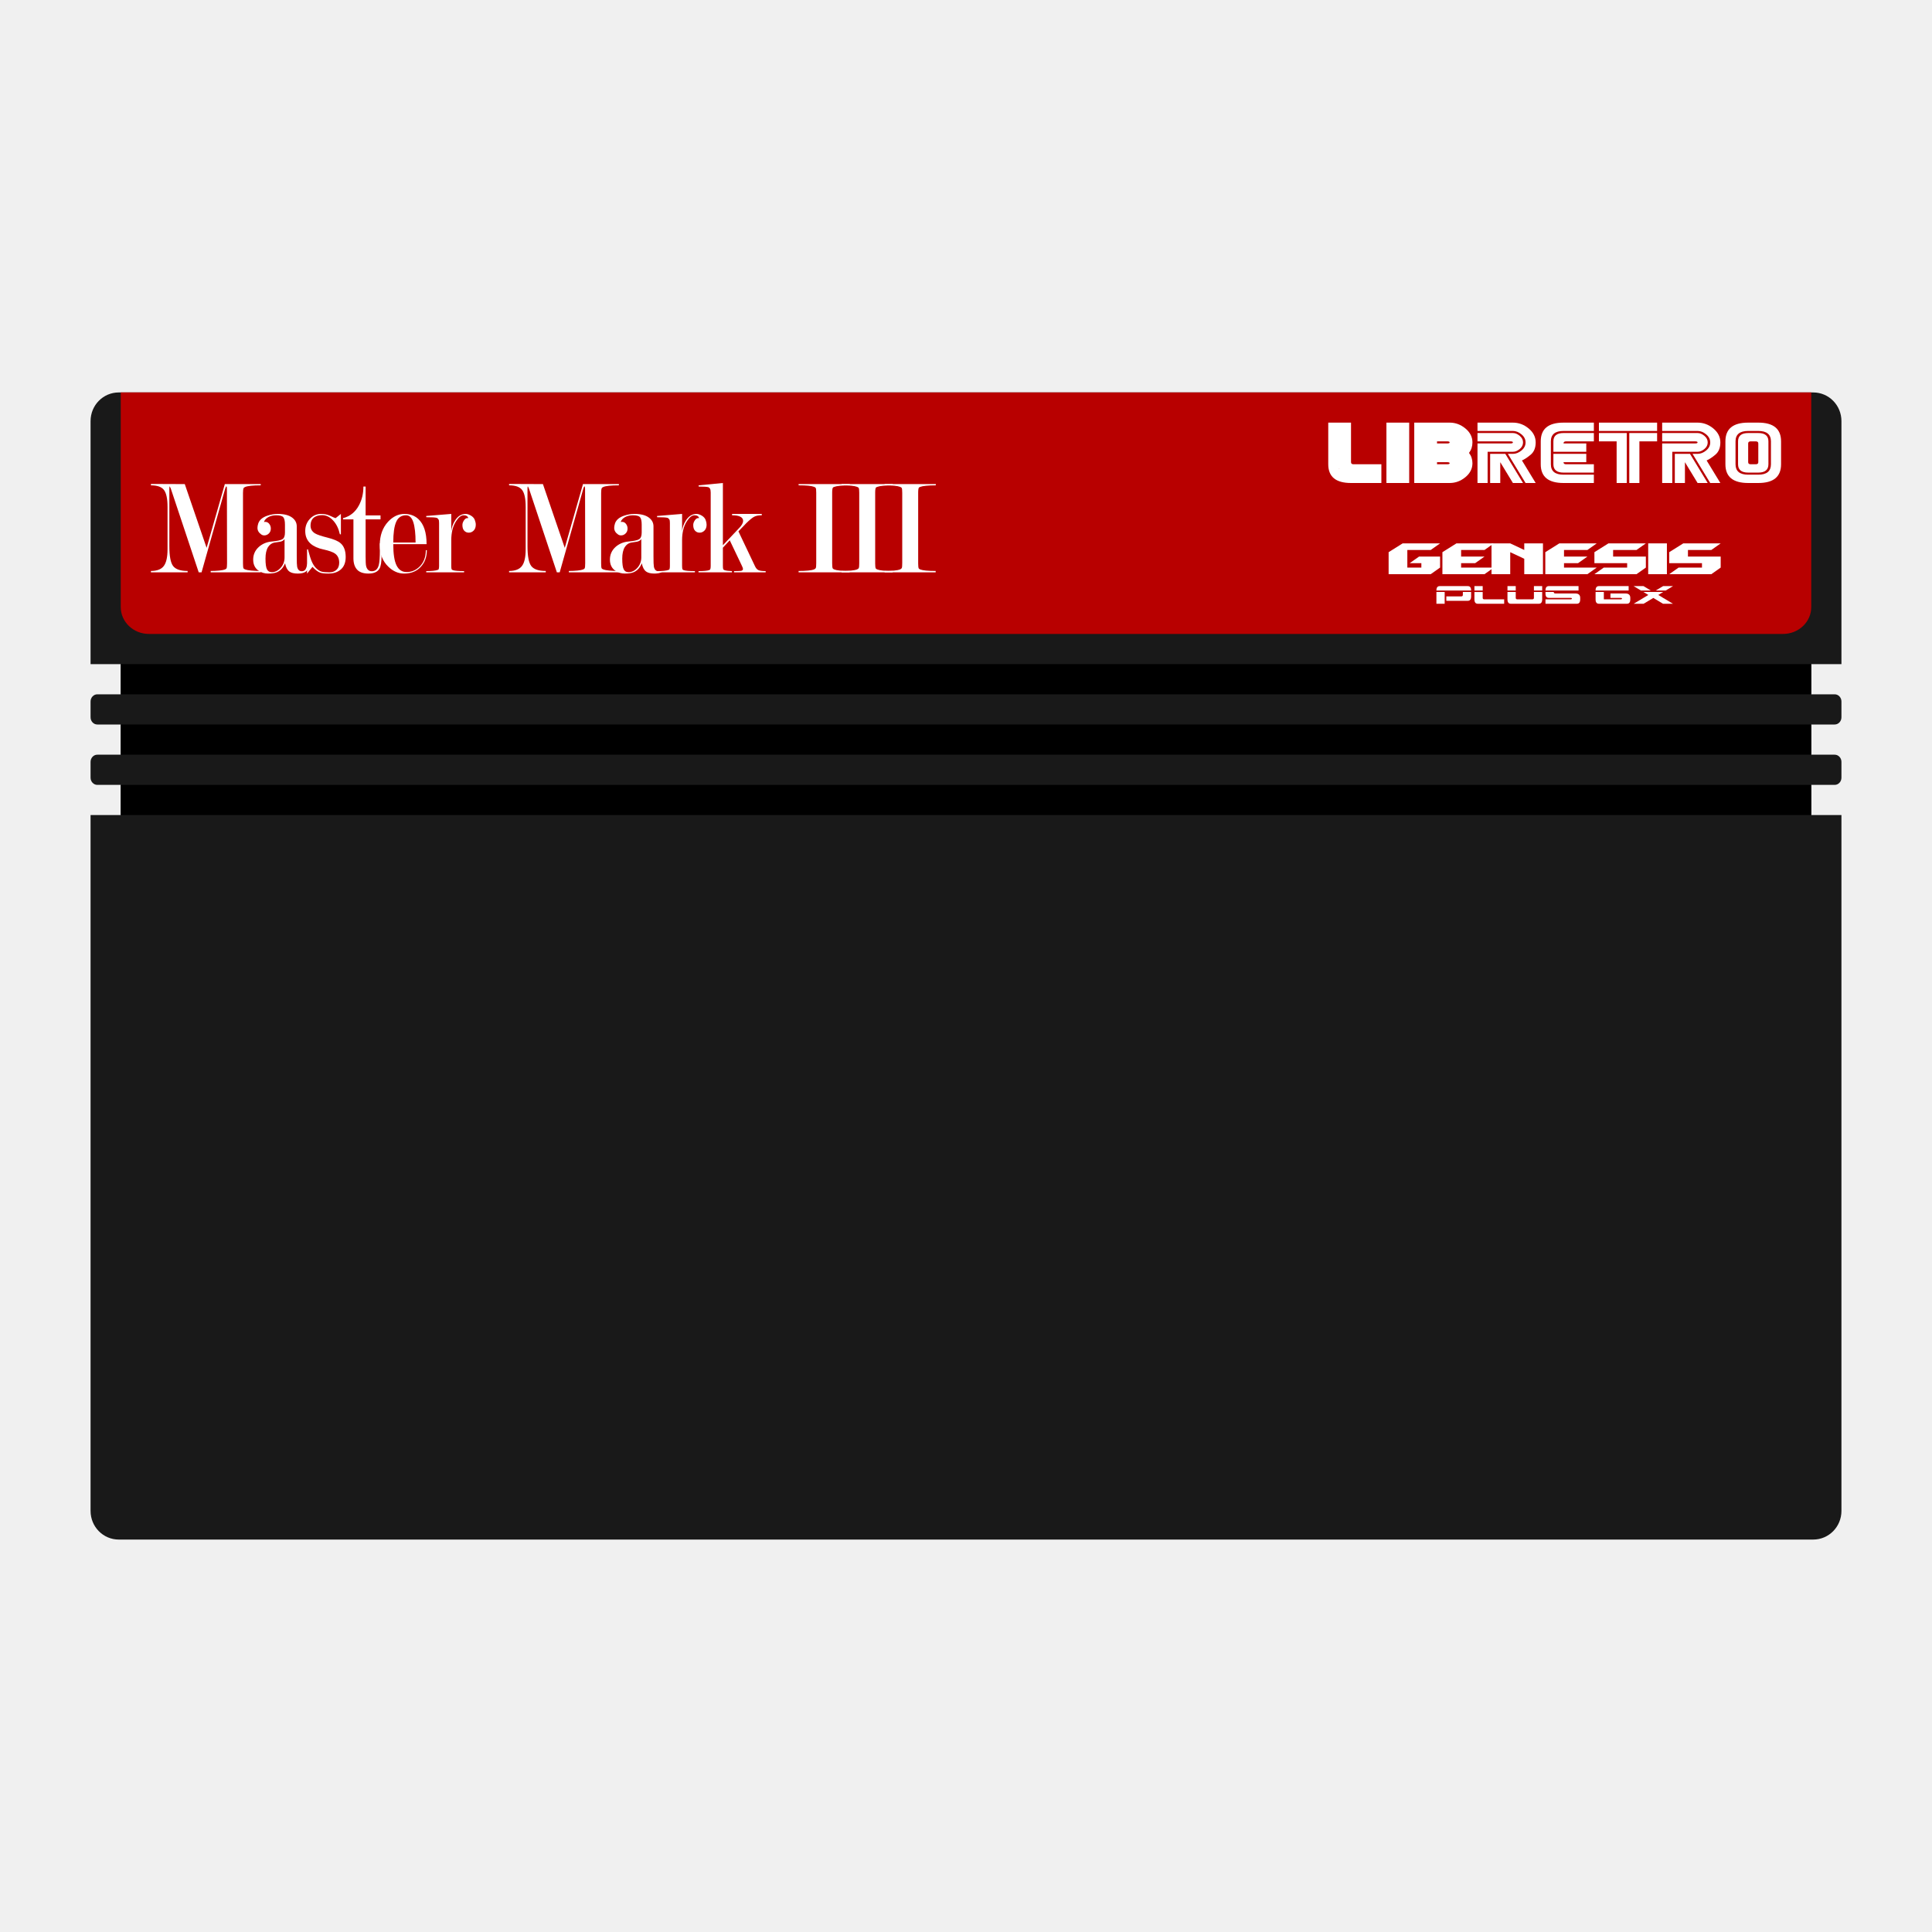
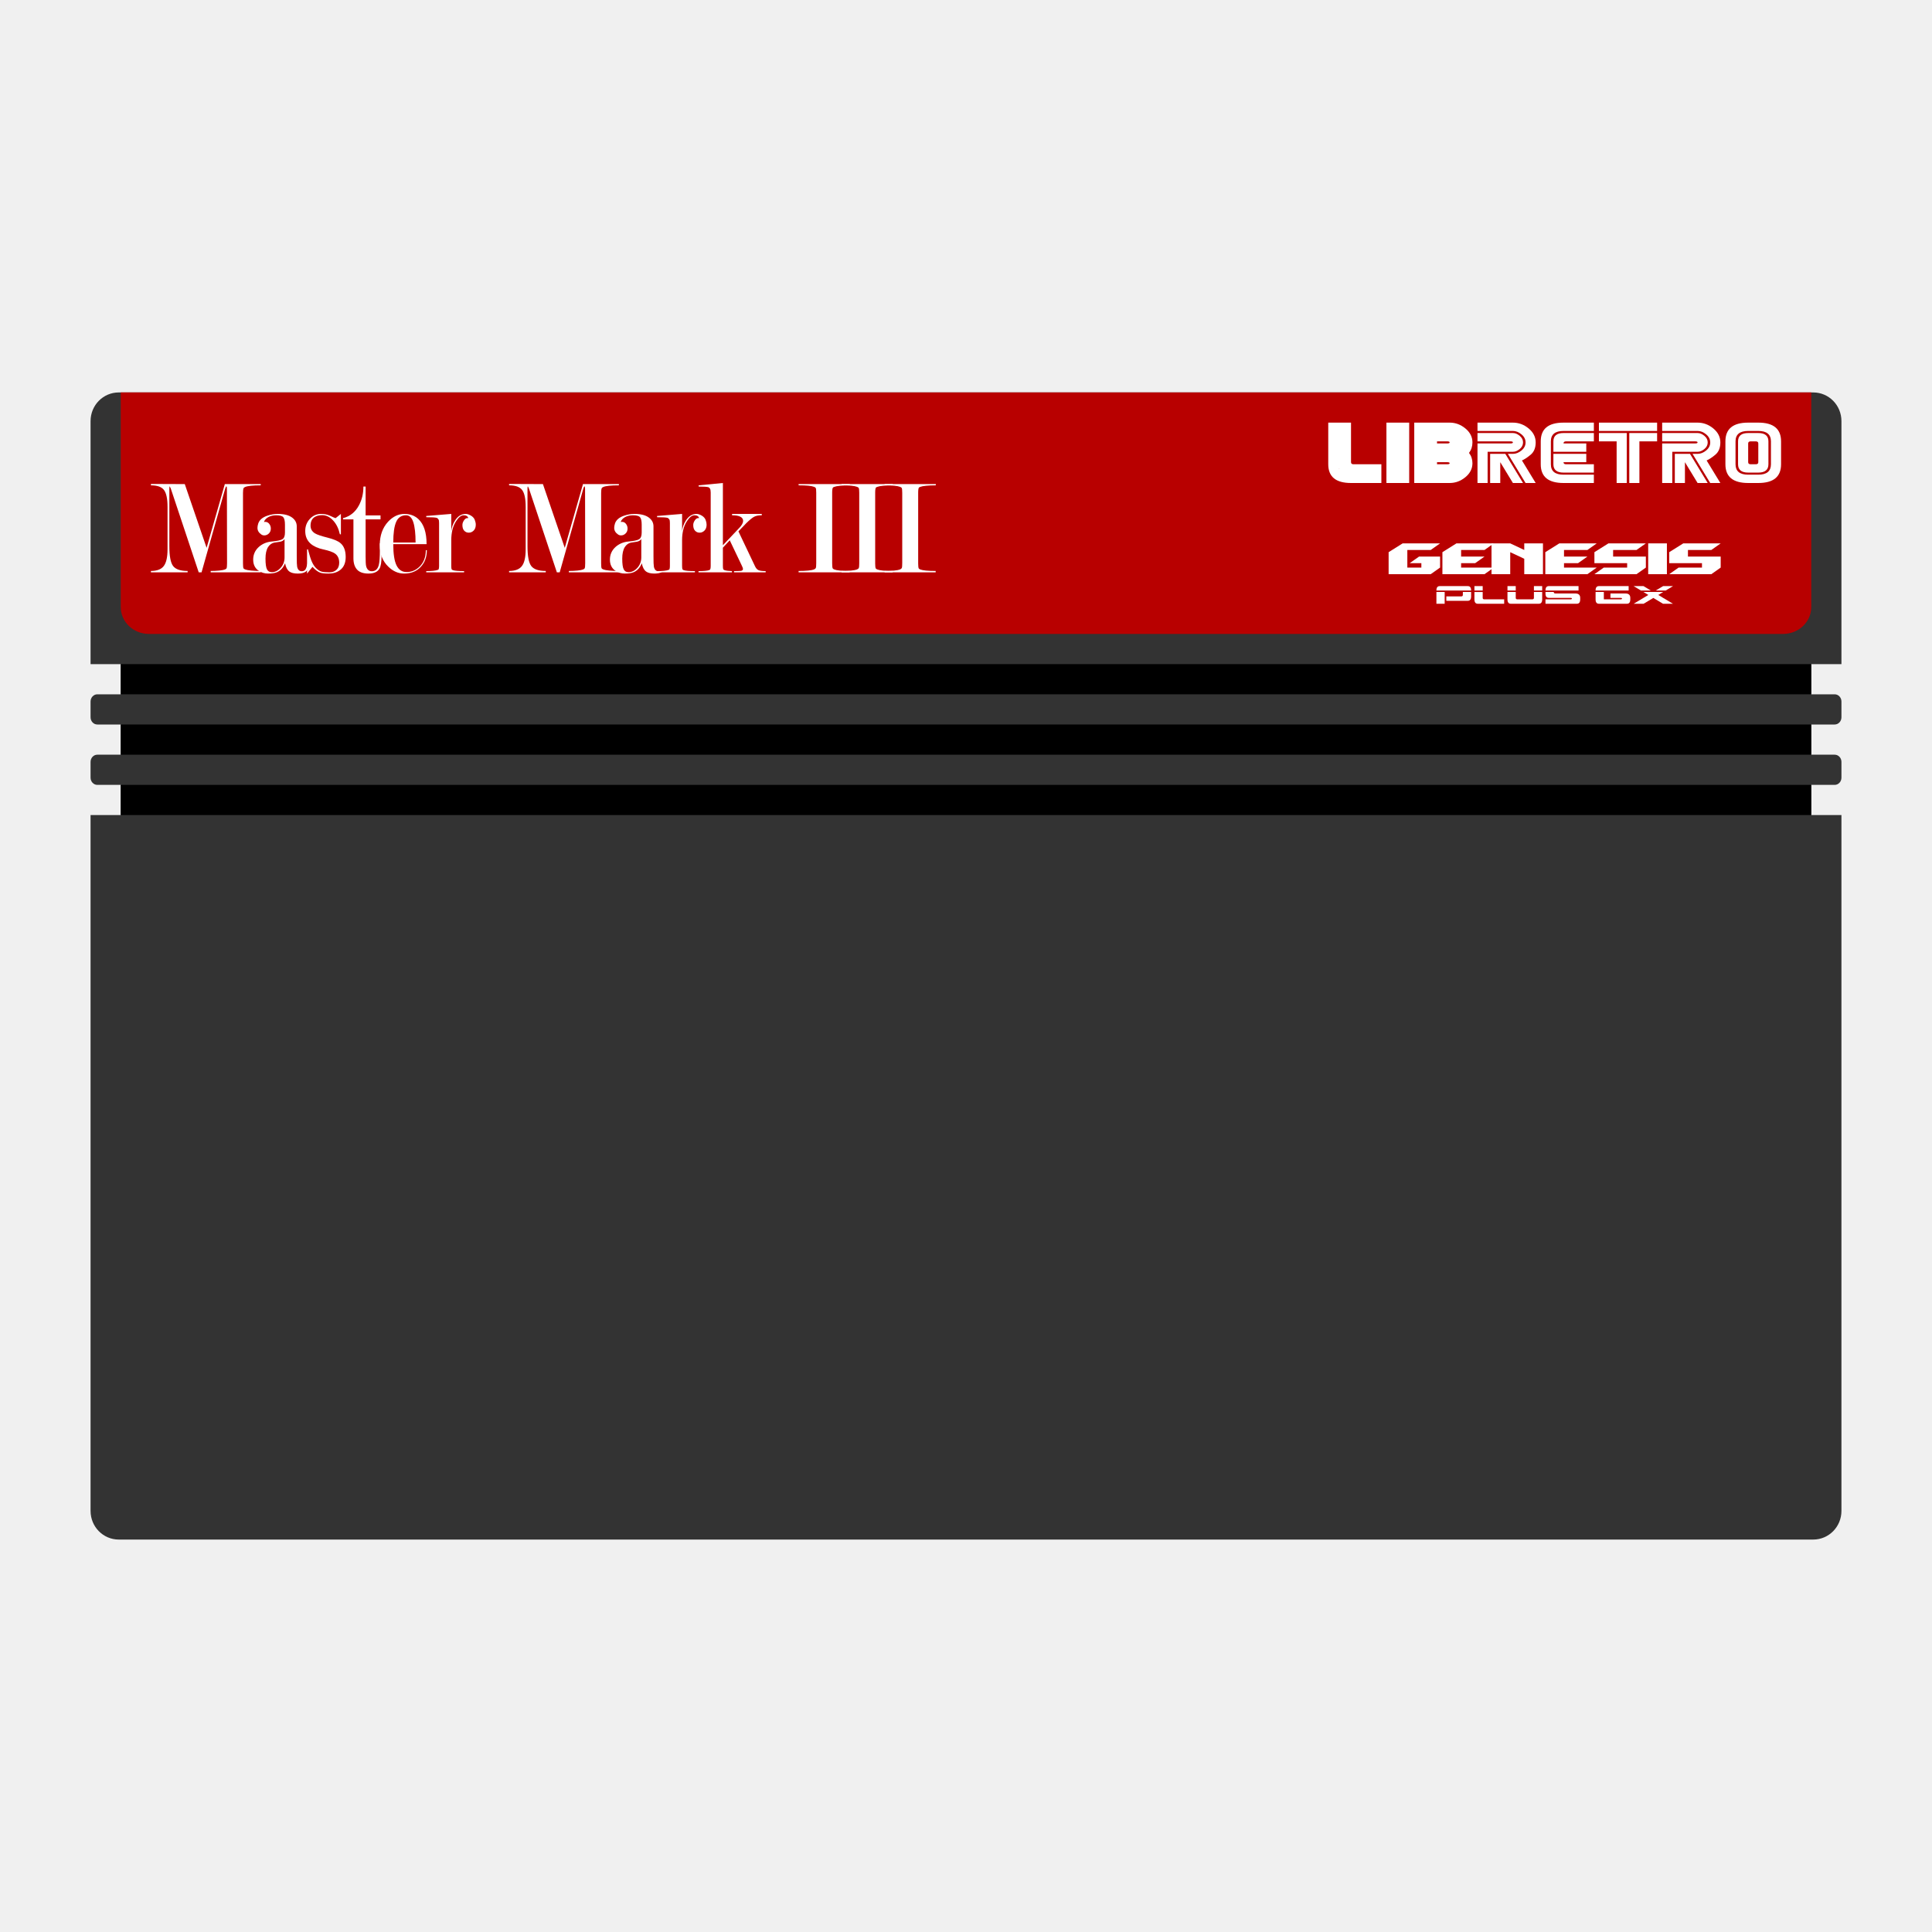
<svg xmlns="http://www.w3.org/2000/svg" viewBox="0 0 341.333 341.333" height="341.333" width="341.333" xml:space="preserve" id="svg2" version="1.1">
  <defs id="defs6">
    <clipPath id="clipPath18" clipPathUnits="userSpaceOnUse">
      <path id="path16" d="M 0,256 H 256 V 0 H 0 Z" />
    </clipPath>
    <clipPath id="clipPath26" clipPathUnits="userSpaceOnUse">
      <path id="path24" d="M 4,212 H 252 V 44 H 4 Z" />
    </clipPath>
  </defs>
-   <g id="g36" transform="matrix(1.333333,0,0,-1.333333,325.3333,117.3333)">
-     <path d="M 0,0 V 32.2 C 0,34.305 -1.669,36 -3.742,36 H -228.258 C -230.331,36 -232,34.305 -232,32.2 V 0 h 4 v -4 h -3.107 C -231.6,-4 -232,-4.427 -232,-4.954 v -2.092 c 0,-0.527 0.4,-0.954 0.893,-0.954 H -228 v -4 h -3.107 c -0.493,0 -0.893,-0.427 -0.893,-0.954 v -2.092 c 0,-0.527 0.4,-0.954 0.893,-0.954 H -228 v -4 h -4 v -92.2 c 0,-2.105 1.669,-3.8 3.742,-3.8 H -3.742 c 2.073,0 3.742,1.695 3.742,3.8 V -20 h -4 v 4 h 3.107 C -0.4,-16 0,-15.573 0,-15.046 v 2.092 C 0,-12.427 -0.4,-12 -0.893,-12 H -4 v 4 h 3.107 C -0.4,-8 0,-7.573 0,-7.046 v 2.092 C 0,-4.427 -0.4,-4 -0.893,-4 H -4 v 4 z" style="fill:#191919;fill-opacity:1;fill-rule:nonzero;stroke:none" id="path38" />
+   <g id="g36" transform="matrix(1.333333,0,0,-1.333333,325.3333,117.3333)" style="fill:#333333">
+     <path d="M 0,0 V 32.2 C 0,34.305 -1.669,36 -3.742,36 H -228.258 C -230.331,36 -232,34.305 -232,32.2 V 0 h 4 v -4 h -3.107 C -231.6,-4 -232,-4.427 -232,-4.954 v -2.092 c 0,-0.527 0.4,-0.954 0.893,-0.954 H -228 v -4 h -3.107 c -0.493,0 -0.893,-0.427 -0.893,-0.954 v -2.092 c 0,-0.527 0.4,-0.954 0.893,-0.954 H -228 v -4 h -4 v -92.2 c 0,-2.105 1.669,-3.8 3.742,-3.8 H -3.742 c 2.073,0 3.742,1.695 3.742,3.8 V -20 h -4 v 4 h 3.107 C -0.4,-16 0,-15.573 0,-15.046 v 2.092 C 0,-12.427 -0.4,-12 -0.893,-12 H -4 v 4 h 3.107 C -0.4,-8 0,-7.573 0,-7.046 v 2.092 C 0,-4.427 -0.4,-4 -0.893,-4 H -4 v 4 z" style="fill:#333333;fill-opacity:1;fill-rule:nonzero;stroke:none" id="path38" />
  </g>
  <path d="M 21.333,128 H 320 v 5.333 H 21.333 Z" style="fill:#000000;fill-opacity:1;fill-rule:nonzero;stroke:none;stroke-width:1.333" id="path40" />
  <path d="M 21.333,138.667 H 320 V 144 H 21.333 Z" style="fill:#000000;fill-opacity:1;fill-rule:nonzero;stroke:none;stroke-width:1.333" id="path42" />
  <path d="M 21.333,117.333 H 320 v 5.333 H 21.333 Z" style="fill:#000000;fill-opacity:1;fill-rule:nonzero;stroke:none;stroke-width:1.333" id="path44" />
  <g id="g46" transform="matrix(1.333333,0,0,-1.333333,315.0223,69.33334)">
    <path d="m 0,0 h -216.533 -3.734 v -3.556 -24.888 c 0,-1.964 1.672,-3.556 3.734,-3.556 H 0 c 2.062,0 3.733,1.592 3.733,3.556 V -3.556 0 Z" style="fill:#b80000;fill-opacity:1;fill-rule:nonzero;stroke:none" id="path48" />
  </g>
  <g id="g50" transform="matrix(1.333333,0,0,-1.333333,269.0797,85.33334)">
    <path d="M 0,0 H -1.341 L -3.017,2.759 V 0 h -1.341 v 3.862 h 2.012 z M 0,5.379 C 0,5.036 -0.147,4.743 -0.441,4.501 -0.736,4.259 -1.035,4.138 -1.341,4.138 H -4.693 V 0 h -1.341 v 5.241 h 4.358 c 0.223,0 0.335,0.046 0.335,0.138 0,0.092 -0.112,0.138 -0.335,0.138 h -4.358 v 1.104 h 4.693 c 0.306,0 0.605,-0.123 0.9,-0.368 C -0.147,6.008 0,5.716 0,5.379 m 1.676,0 C 1.676,4.656 1.451,4.109 1,3.738 0.549,3.367 0.168,3.117 -0.145,2.989 L 1.676,0 H 0.335 l -2.346,3.862 h 0.67 c 0.395,0 0.773,0.149 1.134,0.446 0.362,0.297 0.542,0.654 0.542,1.071 0,0.411 -0.18,0.767 -0.542,1.067 -0.361,0.3 -0.739,0.451 -1.134,0.451 H -6.034 V 8 h 4.693 C -0.574,8 0.121,7.743 0.743,7.228 1.365,6.713 1.676,6.097 1.676,5.379" style="fill:#ffffff;fill-opacity:1;fill-rule:nonzero;stroke:none" id="path52" />
  </g>
  <g id="g54" transform="matrix(1.333333,0,0,-1.333333,272.2083,77.97707)">
    <path d="M 0,0 C 0,1.655 1.006,2.483 3.017,2.483 H 7.039 V 1.379 H 3.017 C 1.899,1.379 1.341,0.92 1.341,0 v -3.034 c 0,-0.92 0.558,-1.38 1.676,-1.38 H 7.039 V -5.517 H 3.017 C 1.006,-5.517 0,-4.69 0,-3.034 Z" style="fill:#ffffff;fill-opacity:1;fill-rule:nonzero;stroke:none" id="path56" />
  </g>
  <g id="g58" transform="matrix(1.333333,0,0,-1.333333,274.4429,79.81614)">
    <path d="M 0,0 V 1.379 C 0,2.115 0.447,2.483 1.341,2.483 H 5.363 V 1.379 H 1.676 C 1.453,1.379 1.341,1.287 1.341,1.103 H 4.358 V 0 Z" style="fill:#ffffff;fill-opacity:1;fill-rule:nonzero;stroke:none" id="path60" />
  </g>
  <g id="g62" transform="matrix(1.333333,0,0,-1.333333,274.4429,80.18387)">
    <path d="M 0,0 H 4.358 V -1.103 H 1.341 c 0,-0.184 0.112,-0.276 0.335,-0.276 H 5.363 V -2.483 H 1.341 C 0.447,-2.483 0,-2.115 0,-1.379 Z" style="fill:#ffffff;fill-opacity:1;fill-rule:nonzero;stroke:none" id="path64" />
  </g>
  <g id="g66" transform="matrix(1.333333,0,0,-1.333333,287.8508,76.50574)">
    <path d="M 0,0 H 3.687 V -1.103 H 1.341 V -6.621 H 0 Z m -0.335,0 v -6.621 h -1.341 v 5.518 H -4.022 V 0 Z m 4.022,0.276 h -7.71 v 1.103 h 7.71 z" style="fill:#ffffff;fill-opacity:1;fill-rule:nonzero;stroke:none" id="path68" />
  </g>
  <g id="g70" transform="matrix(1.333333,0,0,-1.333333,301.7057,85.33334)">
    <path d="M 0,0 H -1.341 L -3.017,2.759 V 0 h -1.341 v 3.862 h 2.012 z M 0,5.379 C 0,5.036 -0.147,4.743 -0.441,4.501 -0.736,4.259 -1.035,4.138 -1.341,4.138 H -4.693 V 0 h -1.341 v 5.241 h 4.358 c 0.223,0 0.335,0.046 0.335,0.138 0,0.092 -0.112,0.138 -0.335,0.138 h -4.358 v 1.104 h 4.693 c 0.306,0 0.605,-0.123 0.9,-0.368 C -0.147,6.008 0,5.716 0,5.379 m 1.676,0 C 1.676,4.656 1.451,4.109 1,3.738 0.549,3.367 0.168,3.117 -0.145,2.989 L 1.676,0 H 0.335 l -2.346,3.862 h 0.67 c 0.395,0 0.773,0.149 1.134,0.446 0.362,0.297 0.542,0.654 0.542,1.071 0,0.411 -0.18,0.767 -0.542,1.067 -0.361,0.3 -0.739,0.451 -1.134,0.451 H -6.034 V 8 h 4.693 C -0.574,8 0.121,7.743 0.743,7.228 1.365,6.713 1.676,6.097 1.676,5.379" style="fill:#ffffff;fill-opacity:1;fill-rule:nonzero;stroke:none" id="path72" />
  </g>
  <g id="g74" transform="matrix(1.333333,0,0,-1.333333,310.6443,78.3448)">
    <path d="M 0,0 C 0,0.184 -0.112,0.276 -0.335,0.276 H -1.006 C -1.229,0.276 -1.341,0.184 -1.341,0 v -2.483 c 0,-0.184 0.112,-0.276 0.335,-0.276 h 0.671 C -0.112,-2.759 0,-2.667 0,-2.483 Z M 1.341,0.276 V -2.759 C 1.341,-3.494 0.894,-3.862 0,-3.862 h -1.341 c -0.894,0 -1.341,0.368 -1.341,1.103 v 3.035 c 0,0.735 0.447,1.103 1.341,1.103 H 0 c 0.894,0 1.341,-0.368 1.341,-1.103 m 0.335,0 C 1.676,1.195 1.117,1.655 0,1.655 h -1.341 c -1.117,0 -1.676,-0.46 -1.676,-1.379 v -3.035 c 0,-0.919 0.559,-1.379 1.676,-1.379 H 0 c 1.117,0 1.676,0.46 1.676,1.379 z m 1.341,0 V -2.759 C 3.017,-4.414 2.011,-5.241 0,-5.241 h -1.341 c -2.011,0 -3.017,0.827 -3.017,2.482 v 3.035 c 0,1.655 1.006,2.483 3.017,2.483 H 0 c 2.011,0 3.017,-0.828 3.017,-2.483" style="fill:#ffffff;fill-opacity:1;fill-rule:nonzero;stroke:none" id="path76" />
  </g>
  <g id="g78" transform="matrix(1.333333,0,0,-1.333333,236.6176,82.86)">
    <path d="M 0,0 C -0.01,0.024 -0.018,0.051 -0.027,0.076 H 0 Z M 1.889,0.628 C 1.665,0.628 1.554,0.72 1.554,0.904 V 6.145 H -1.463 V 0.628 c 0,-1.655 1.005,-2.483 3.017,-2.483 h 4.022 v 2.483 z" style="fill:#ffffff;fill-opacity:1;fill-rule:nonzero;stroke:none" id="path80" />
  </g>
  <path d="m 244.945,85.333 h 4.023 V 74.667 h -4.023 z" style="fill:#ffffff;fill-opacity:1;fill-rule:nonzero;stroke:none;stroke-width:1.333" id="path82" />
  <g id="g84" transform="matrix(1.333333,0,0,-1.333333,255.6717,78.3448)">
    <path d="M 0,0 H -1.341 V 0.276 H 0 C 0.223,0.276 0.335,0.23 0.335,0.138 0.335,0.046 0.223,0 0,0 m 0,-2.759 h -1.341 v 0.276 H 0 c 0.223,0 0.335,-0.046 0.335,-0.138 C 0.335,-2.713 0.223,-2.759 0,-2.759 M 3.352,0.138 C 3.352,0.855 3.041,1.471 2.419,1.986 1.797,2.501 1.102,2.759 0.335,2.759 h -4.693 v -8 h 4.693 c 0.767,0 1.462,0.257 2.084,0.772 0.622,0.515 0.933,1.131 0.933,1.848 0,0.521 -0.153,0.978 -0.458,1.37 0.305,0.393 0.458,0.856 0.458,1.389" style="fill:#ffffff;fill-opacity:1;fill-rule:nonzero;stroke:none" id="path86" />
  </g>
  <g id="g88" transform="matrix(1.333333,0,0,-1.333333,32.6448,85.52614)">
    <path d="M 0,0 2.893,-8.448 5.308,0 h 4.759 V -0.164 C 9.025,-0.164 8.338,-0.236 8.006,-0.381 7.891,-0.43 7.823,-0.479 7.8,-0.527 7.742,-0.637 7.714,-0.855 7.714,-1.182 v -9.311 c 0,-0.364 0.023,-0.588 0.068,-0.673 0.023,-0.048 0.107,-0.1 0.25,-0.154 0.142,-0.055 0.392,-0.1 0.747,-0.137 0.355,-0.036 0.784,-0.054 1.288,-0.054 v -0.181 H 3.436 v 0.181 c 0.412,0 0.793,0.018 1.143,0.054 0.349,0.037 0.59,0.082 0.721,0.136 0.131,0.055 0.209,0.107 0.232,0.154 0.046,0.098 0.069,0.321 0.069,0.672 l -0.017,9.878 c 0,0.205 -0.023,0.309 -0.069,0.309 -0.046,0 -0.098,-0.091 -0.154,-0.272 L 2.224,-11.692 H 1.847 l -3.703,11.112 -0.136,0.272 c -0.035,0 -0.052,-0.104 -0.052,-0.309 v -7.595 c 0,-1.341 0.169,-2.226 0.507,-2.656 0.337,-0.429 0.976,-0.643 1.915,-0.643 v -0.181 h -4.862 v 0.181 c 0.802,0 1.369,0.218 1.701,0.654 0.332,0.437 0.499,1.177 0.499,2.219 v 5.62 c 0,1.066 -0.155,1.809 -0.465,2.227 -0.309,0.419 -0.887,0.627 -1.735,0.627 v 0.182 z" style="fill:#ffffff;fill-opacity:1;fill-rule:nonzero;stroke:none" id="path90" />
  </g>
  <g id="g92" transform="matrix(1.333333,0,0,-1.333333,50.27426,98.46947)">
    <path d="M 0,0 V 2.423 C -0.137,2.229 -0.341,2.11 -0.61,2.068 -0.879,2.025 -1.139,1.986 -1.392,1.949 -1.724,1.865 -1.987,1.671 -2.182,1.367 -2.411,1.002 -2.526,0.492 -2.526,-0.163 c 0,-0.705 0.067,-1.182 0.198,-1.43 0.132,-0.25 0.341,-0.373 0.627,-0.373 0.436,0 0.828,0.191 1.177,0.573 C -0.175,-1.011 0,-0.547 0,0 m 0.052,3.279 v 1.057 c 0,0.485 -0.074,0.813 -0.22,0.983 -0.146,0.17 -0.461,0.255 -0.944,0.255 -0.394,0 -0.74,-0.08 -1.036,-0.24 -0.297,-0.161 -0.492,-0.377 -0.583,-0.648 0.045,0.012 0.103,0.018 0.171,0.018 0.218,0 0.396,-0.09 0.533,-0.272 0.138,-0.181 0.206,-0.387 0.206,-0.616 0,-0.266 -0.087,-0.484 -0.26,-0.652 -0.173,-0.17 -0.376,-0.254 -0.607,-0.254 -0.151,0 -0.284,0.042 -0.4,0.127 -0.335,0.229 -0.502,0.519 -0.502,0.869 0,0.169 0.034,0.363 0.103,0.581 0.16,0.471 0.561,0.816 1.203,1.032 0.457,0.158 0.921,0.236 1.391,0.236 0.847,0 1.489,-0.168 1.924,-0.506 C 1.42,4.948 1.615,4.568 1.615,4.11 V 0.114 c 0,-0.724 0.017,-1.17 0.051,-1.339 0.08,-0.41 0.286,-0.615 0.619,-0.615 0.298,0 0.498,0.162 0.601,0.486 0.103,0.325 0.349,1.302 0.361,1.073 0,-0.701 -0.081,-1.172 -0.242,-1.414 -0.207,-0.302 -0.628,-0.453 -1.261,-0.453 -0.495,0 -0.863,0.09 -1.105,0.269 -0.288,0.216 -0.478,0.582 -0.57,1.096 -0.241,-0.587 -0.602,-0.982 -1.083,-1.186 -0.286,-0.119 -0.669,-0.179 -1.15,-0.179 -0.482,0 -0.9,0.121 -1.254,0.363 -0.493,0.327 -0.739,0.823 -0.739,1.488 0,0.654 0.239,1.204 0.718,1.652 0.479,0.436 1.061,0.684 1.745,0.744 0.685,0.061 1.147,0.157 1.386,0.291 0.24,0.133 0.36,0.429 0.36,0.889" style="fill:#ffffff;fill-opacity:1;fill-rule:nonzero;stroke:none" id="path94" />
  </g>
  <g id="g96" transform="matrix(1.333333,0,0,-1.333333,59.2876,91.54494)">
    <path d="m 0,0 c 0.447,0.35 0.682,0.538 0.705,0.562 v -2.719 l -0.138,0.036 c -0.161,0.725 -0.447,1.317 -0.859,1.777 -0.447,0.495 -0.939,0.743 -1.477,0.743 -0.413,0 -0.751,-0.085 -1.014,-0.254 -0.355,-0.23 -0.533,-0.61 -0.533,-1.142 0,-0.435 0.194,-0.773 0.582,-1.015 0.274,-0.169 0.821,-0.356 1.644,-0.562 0.821,-0.205 1.397,-0.447 1.728,-0.725 0.468,-0.387 0.702,-1.003 0.702,-1.849 0,-0.786 -0.252,-1.366 -0.756,-1.74 -0.401,-0.302 -0.905,-0.453 -1.512,-0.453 -0.504,0 -0.864,0.036 -1.082,0.108 -0.321,0.109 -0.67,0.369 -1.048,0.78 -0.458,-0.568 -0.699,-0.864 -0.722,-0.888 v 3.208 h 0.121 c 0.195,-0.749 0.356,-1.269 0.483,-1.559 0.172,-0.398 0.356,-0.695 0.552,-0.888 0.264,-0.266 0.514,-0.432 0.75,-0.499 0.235,-0.066 0.589,-0.099 1.061,-0.099 0.357,0 0.649,0.096 0.88,0.29 0.276,0.229 0.414,0.556 0.414,0.978 0,0.545 -0.184,0.949 -0.552,1.215 -0.288,0.205 -0.796,0.387 -1.526,0.544 -0.73,0.157 -1.296,0.411 -1.699,0.761 -0.483,0.423 -0.724,0.985 -0.724,1.686 0,0.629 0.203,1.163 0.61,1.604 0.406,0.442 0.902,0.662 1.486,0.662 0.446,0 0.836,-0.079 1.168,-0.236 C -0.321,0.121 -0.069,0.012 0,0" style="fill:#ffffff;fill-opacity:1;fill-rule:nonzero;stroke:none" id="path98" />
  </g>
  <g id="g100" transform="matrix(1.333333,0,0,-1.333333,67.388,95.9676)">
    <path d="m 0,0 v -0.834 c 0,-0.278 0.006,-0.544 0.017,-0.798 0,-0.846 -0.091,-1.426 -0.274,-1.74 -0.253,-0.435 -0.739,-0.652 -1.461,-0.652 -0.687,0 -1.191,0.174 -1.512,0.526 -0.32,0.35 -0.48,0.852 -0.48,1.504 v 5.148 h -1.375 v 0.163 c 0.94,0.243 1.647,0.819 2.123,1.73 0.383,0.728 0.574,1.547 0.574,2.457 h 0.292 V 3.68 H -0.12 V 3.154 h -1.976 v -4.918 c 0,-0.651 0.023,-1.073 0.067,-1.265 0.113,-0.458 0.366,-0.687 0.76,-0.687 0.461,0 0.765,0.264 0.911,0.794 0.101,0.36 0.152,1.046 0.152,2.056 V 0 Z" style="fill:#ffffff;fill-opacity:1;fill-rule:nonzero;stroke:none" id="path102" />
  </g>
  <g id="g104" transform="matrix(1.333333,0,0,-1.333333,73.4204,95.84654)">
    <path d="m 0,0 c 0,1.171 -0.099,2.065 -0.297,2.682 -0.198,0.617 -0.518,0.925 -0.96,0.925 -0.622,0 -1.061,-0.293 -1.315,-0.879 C -2.828,2.142 -2.955,1.233 -2.955,0 Z m -2.955,-0.218 c 0,-1.299 0.146,-2.24 0.438,-2.823 0.293,-0.584 0.737,-0.875 1.332,-0.875 0.629,0 1.185,0.225 1.667,0.675 0.583,0.547 0.876,1.289 0.876,2.225 h 0.137 c 0,-0.905 -0.275,-1.649 -0.825,-2.229 -0.55,-0.58 -1.282,-0.87 -2.199,-0.87 -0.767,0 -1.466,0.308 -2.095,0.924 -0.745,0.725 -1.118,1.674 -1.118,2.847 0,1.268 0.367,2.302 1.1,3.099 0.642,0.689 1.363,1.033 2.165,1.033 0.744,0 1.362,-0.229 1.855,-0.689 C 1.1,2.422 1.46,1.317 1.46,-0.218 Z" style="fill:#ffffff;fill-opacity:1;fill-rule:nonzero;stroke:none" id="path106" />
  </g>
  <g id="g108" transform="matrix(1.333333,0,0,-1.333333,77.57386,92.39854)">
    <path d="M 0,0 C 0,0.243 -0.023,0.395 -0.069,0.457 -0.15,0.578 -0.224,0.651 -0.292,0.676 -0.498,0.737 -0.968,0.767 -1.701,0.767 V 0.93 L 1.615,1.202 V -1.1 c 0.045,0.495 0.206,0.961 0.481,1.396 0.377,0.604 0.853,0.906 1.426,0.906 0.217,0 0.452,-0.076 0.704,-0.226 0.251,-0.151 0.42,-0.342 0.506,-0.571 0.086,-0.23 0.13,-0.435 0.13,-0.617 0,-0.483 -0.191,-0.815 -0.573,-0.997 -0.093,-0.048 -0.214,-0.072 -0.365,-0.072 -0.231,0 -0.427,0.084 -0.589,0.254 -0.162,0.168 -0.243,0.422 -0.243,0.761 0,0.217 0.078,0.435 0.234,0.652 C 3.483,0.604 3.664,0.688 3.873,0.64 3.804,0.894 3.599,1.021 3.257,1.021 2.926,1.021 2.596,0.766 2.265,0.256 1.831,-0.4 1.615,-1.244 1.615,-2.276 v -3.389 c 0,-0.242 0.017,-0.4 0.051,-0.473 0.023,-0.036 0.075,-0.073 0.155,-0.109 0.24,-0.085 0.738,-0.128 1.494,-0.128 v -0.163 h -5.016 v 0.163 c 0.332,0 0.633,0.012 0.902,0.037 0.269,0.024 0.501,0.073 0.696,0.146 C -0.035,-6.132 0,-5.955 0,-5.663 Z" style="fill:#ffffff;fill-opacity:1;fill-rule:nonzero;stroke:none" id="path110" />
  </g>
  <g id="g112" transform="matrix(1.333333,0,0,-1.333333,95.92013,85.52614)">
    <path d="M 0,0 2.893,-8.448 5.308,0 h 4.759 V -0.164 C 9.024,-0.164 8.338,-0.236 8.005,-0.381 7.891,-0.43 7.822,-0.479 7.8,-0.527 7.742,-0.637 7.714,-0.855 7.714,-1.182 v -9.311 c 0,-0.364 0.023,-0.588 0.069,-0.673 0.022,-0.048 0.105,-0.1 0.249,-0.154 0.142,-0.055 0.391,-0.1 0.746,-0.137 0.356,-0.036 0.785,-0.054 1.289,-0.054 v -0.181 H 3.436 v 0.181 c 0.413,0 0.793,0.018 1.143,0.054 0.349,0.037 0.59,0.082 0.721,0.136 0.131,0.055 0.208,0.107 0.232,0.154 0.046,0.098 0.069,0.321 0.069,0.672 l -0.017,9.878 c 0,0.205 -0.024,0.309 -0.069,0.309 -0.046,0 -0.098,-0.091 -0.155,-0.272 L 2.224,-11.692 H 1.847 l -3.703,11.112 -0.136,0.272 c -0.035,0 -0.052,-0.104 -0.052,-0.309 v -7.595 c 0,-1.341 0.169,-2.226 0.508,-2.656 0.336,-0.429 0.975,-0.643 1.915,-0.643 v -0.181 h -4.863 v 0.181 c 0.802,0 1.369,0.218 1.701,0.654 0.332,0.437 0.499,1.177 0.499,2.219 v 5.62 c 0,1.066 -0.155,1.809 -0.465,2.227 -0.309,0.419 -0.887,0.627 -1.735,0.627 v 0.182 z" style="fill:#ffffff;fill-opacity:1;fill-rule:nonzero;stroke:none" id="path114" />
  </g>
  <g id="g116" transform="matrix(1.333333,0,0,-1.333333,113.2999,98.46947)">
    <path d="M 0,0 V 2.423 C -0.137,2.229 -0.341,2.11 -0.61,2.068 -0.879,2.025 -1.139,1.986 -1.391,1.949 -1.724,1.865 -1.987,1.671 -2.182,1.367 -2.41,1.002 -2.525,0.492 -2.525,-0.163 c 0,-0.705 0.066,-1.182 0.197,-1.43 0.132,-0.25 0.341,-0.373 0.628,-0.373 0.435,0 0.826,0.191 1.176,0.573 C -0.175,-1.011 0,-0.547 0,0 m 0.052,3.279 v 1.057 c 0,0.485 -0.073,0.813 -0.22,0.983 -0.147,0.17 -0.461,0.255 -0.945,0.255 -0.393,0 -0.738,-0.08 -1.036,-0.24 -0.296,-0.161 -0.491,-0.377 -0.583,-0.648 0.046,0.012 0.104,0.018 0.172,0.018 0.218,0 0.396,-0.09 0.533,-0.272 C -1.89,4.251 -1.82,4.045 -1.82,3.816 -1.82,3.55 -1.908,3.332 -2.082,3.164 -2.255,2.994 -2.458,2.91 -2.688,2.91 c -0.151,0 -0.284,0.042 -0.399,0.127 -0.335,0.229 -0.503,0.519 -0.503,0.869 0,0.169 0.033,0.363 0.103,0.581 0.16,0.471 0.561,0.816 1.203,1.032 0.457,0.158 0.921,0.236 1.391,0.236 0.847,0 1.489,-0.168 1.923,-0.506 C 1.42,4.948 1.615,4.568 1.615,4.11 V 0.114 c 0,-0.724 0.017,-1.17 0.051,-1.339 0.08,-0.41 0.287,-0.615 0.618,-0.615 0.298,0 0.538,-0.058 0.403,-0.129 -0.23,-0.119 -0.544,-0.179 -0.942,-0.179 -0.497,0 -0.864,0.09 -1.106,0.269 -0.288,0.216 -0.478,0.582 -0.57,1.096 -0.241,-0.587 -0.602,-0.982 -1.083,-1.186 -0.286,-0.119 -0.669,-0.179 -1.15,-0.179 -0.481,0 -0.899,0.121 -1.254,0.363 -0.494,0.327 -0.74,0.823 -0.74,1.488 0,0.654 0.241,1.204 0.719,1.652 0.479,0.436 1.061,0.684 1.746,0.744 0.684,0.061 1.146,0.157 1.385,0.291 0.24,0.133 0.36,0.429 0.36,0.889" style="fill:#ffffff;fill-opacity:1;fill-rule:nonzero;stroke:none" id="path118" />
  </g>
  <g id="g120" transform="matrix(1.333333,0,0,-1.333333,118.3533,92.39854)">
    <path d="M 0,0 C 0,0.243 -0.022,0.395 -0.069,0.457 -0.148,0.578 -0.222,0.651 -0.292,0.676 -0.498,0.737 -0.967,0.767 -1.7,0.767 V 0.93 L 1.615,1.202 V -1.1 C 1.661,-0.605 1.822,-0.139 2.096,0.296 2.475,0.9 2.95,1.202 3.522,1.202 3.74,1.202 3.975,1.126 4.226,0.976 4.478,0.825 4.647,0.634 4.734,0.405 4.819,0.175 4.862,-0.03 4.862,-0.212 4.862,-0.695 4.671,-1.027 4.289,-1.209 4.197,-1.257 4.075,-1.281 3.926,-1.281 c -0.232,0 -0.428,0.084 -0.59,0.254 -0.162,0.168 -0.244,0.422 -0.244,0.761 0,0.217 0.079,0.435 0.235,0.652 C 3.483,0.604 3.664,0.688 3.873,0.64 3.804,0.894 3.6,1.021 3.257,1.021 2.926,1.021 2.596,0.766 2.265,0.256 1.831,-0.4 1.615,-1.244 1.615,-2.276 v -3.389 c 0,-0.242 0.018,-0.4 0.051,-0.473 0.024,-0.036 0.075,-0.073 0.156,-0.109 0.24,-0.085 0.738,-0.128 1.494,-0.128 V -6.538 H -1.7 v 0.163 c 0.331,0 0.632,0.012 0.902,0.037 0.268,0.024 0.5,0.073 0.696,0.146 C -0.034,-6.132 0,-5.955 0,-5.663 Z" style="fill:#ffffff;fill-opacity:1;fill-rule:nonzero;stroke:none" id="path122" />
  </g>
  <g id="g124" transform="matrix(1.333333,0,0,-1.333333,127.7144,96.7652)">
    <path d="M 0,0 V -2.389 C 0,-2.632 0.017,-2.79 0.052,-2.863 0.074,-2.9 0.129,-2.936 0.215,-2.973 0.301,-3.009 0.452,-3.039 0.67,-3.063 0.888,-3.088 1.065,-3.1 1.202,-3.1 V -3.263 H -3.23 V -3.1 c 0.687,0 1.151,0.042 1.392,0.127 l 0.12,0.055 c 0.068,0.061 0.103,0.236 0.103,0.527 v 9.712 c 0,0.242 -0.035,0.415 -0.103,0.518 -0.069,0.103 -0.132,0.16 -0.189,0.173 -0.183,0.06 -0.618,0.091 -1.306,0.091 V 8.266 L 0,8.574 V 0.326 L 2.164,2.613 C 2.508,2.967 2.68,3.284 2.68,3.564 2.68,3.796 2.56,3.976 2.319,4.104 2.079,4.232 1.711,4.296 1.219,4.296 V 4.477 H 5.153 V 4.296 C 4.718,4.296 4.377,4.229 4.131,4.095 3.885,3.962 3.55,3.689 3.126,3.276 L 2.061,2.165 4.26,-2.462 C 4.386,-2.73 4.544,-2.903 4.732,-2.981 4.921,-3.06 5.234,-3.1 5.669,-3.1 V -3.263 H 1.478 V -3.1 c 0.377,0 0.669,0.009 0.875,0.027 0.207,0.019 0.31,0.106 0.31,0.265 0,0.072 -0.046,0.206 -0.138,0.4 L 0.91,0.979 Z" style="fill:#ffffff;fill-opacity:1;fill-rule:nonzero;stroke:none" id="path126" />
  </g>
  <g id="g128" transform="matrix(1.333333,0,0,-1.333333,147.0225,87.05347)">
    <path d="m 0,0 v -9.348 c 0,-0.351 0.024,-0.575 0.07,-0.672 0.022,-0.049 0.091,-0.097 0.205,-0.146 0.332,-0.133 1.014,-0.199 2.044,-0.199 v -0.182 h -6.768 v 0.182 c 0.493,0 0.919,0.017 1.28,0.053 0.36,0.037 0.606,0.082 0.739,0.138 0.132,0.053 0.217,0.121 0.257,0.199 0.041,0.079 0.061,0.288 0.061,0.627 V 0 c 0,0.339 -0.024,0.552 -0.069,0.637 -0.024,0.048 -0.098,0.096 -0.224,0.145 -0.332,0.133 -1.013,0.2 -2.044,0.2 V 1.145 H 2.338 V 0.982 C 1.844,0.982 1.418,0.963 1.057,0.927 0.696,0.891 0.442,0.842 0.292,0.782 L 0.12,0.71 C 0.041,0.637 0,0.4 0,0" style="fill:#ffffff;fill-opacity:1;fill-rule:nonzero;stroke:none" id="path130" />
  </g>
  <g id="g132" transform="matrix(1.333333,0,0,-1.333333,154.6205,87.05347)">
    <path d="m 0,0 v -9.348 c 0,-0.351 0.024,-0.575 0.07,-0.672 0.022,-0.049 0.091,-0.097 0.205,-0.146 0.332,-0.133 1.014,-0.199 2.044,-0.199 v -0.182 h -6.768 v 0.182 c 0.493,0 0.919,0.017 1.28,0.053 0.36,0.037 0.606,0.082 0.739,0.138 0.132,0.053 0.217,0.121 0.257,0.199 0.041,0.079 0.061,0.288 0.061,0.627 V 0 c 0,0.339 -0.024,0.552 -0.069,0.637 -0.024,0.048 -0.098,0.096 -0.224,0.145 -0.332,0.133 -1.013,0.2 -2.044,0.2 V 1.145 H 2.338 V 0.982 C 1.844,0.982 1.418,0.963 1.057,0.927 0.696,0.891 0.442,0.842 0.292,0.782 L 0.12,0.71 C 0.041,0.637 0,0.4 0,0" style="fill:#ffffff;fill-opacity:1;fill-rule:nonzero;stroke:none" id="path134" />
  </g>
  <g id="g136" transform="matrix(1.333333,0,0,-1.333333,162.2165,87.05347)">
    <path d="m 0,0 v -9.348 c 0,-0.351 0.024,-0.575 0.07,-0.672 0.022,-0.049 0.091,-0.097 0.205,-0.146 0.332,-0.133 1.014,-0.199 2.044,-0.199 v -0.182 h -6.768 v 0.182 c 0.493,0 0.919,0.017 1.28,0.053 0.36,0.037 0.606,0.082 0.739,0.138 0.132,0.053 0.217,0.121 0.257,0.199 0.041,0.079 0.061,0.288 0.061,0.627 V 0 c 0,0.339 -0.024,0.552 -0.069,0.637 -0.024,0.048 -0.098,0.096 -0.224,0.145 -0.332,0.133 -1.013,0.2 -2.044,0.2 V 1.145 H 2.338 V 0.982 C 1.844,0.982 1.418,0.963 1.057,0.927 0.696,0.891 0.442,0.842 0.292,0.782 L 0.12,0.71 C 0.041,0.637 0,0.4 0,0" style="fill:#ffffff;fill-opacity:1;fill-rule:nonzero;stroke:none" id="path138" />
  </g>
  <g id="g140" transform="matrix(1.333333,0,0,-1.333333,255.5273,106.1471)">
    <path d="m 0,0 v 0.584 h 1.971 c 0.146,0 0.219,0.065 0.219,0.195 v 0.39 H 3.285 V 0.584 C 3.285,0.195 3.139,0 2.847,0 Z m -1.314,1.169 h 1.095 v -1.558 h -1.095 z m 0,0.194 c 0,0.39 0.146,0.585 0.438,0.585 h 3.723 c 0.292,0 0.438,-0.195 0.438,-0.585 z" style="fill:#ffffff;fill-opacity:1;fill-rule:nonzero;stroke:none" id="path142" />
  </g>
  <g id="g144" transform="matrix(1.333333,0,0,-1.333333,261.0756,106.6667)">
    <path d="M 0,0 C -0.292,0 -0.438,0.195 -0.438,0.584 V 1.558 H 0.657 V 0.779 C 0.657,0.65 0.729,0.584 0.876,0.584 H 3.504 V 0 Z m 0.657,1.753 h -1.095 v 0.585 h 1.095 z" style="fill:#ffffff;fill-opacity:1;fill-rule:nonzero;stroke:none" id="path146" />
  </g>
  <path d="m 271.003,103.549 h 1.46 v 0.78 h -1.46 z m -4.088,3.117 c -0.389,0 -0.584,-0.26 -0.584,-0.779 v -1.299 h 1.46 v 1.039 c 0,0.172 0.097,0.26 0.292,0.26 h 2.628 c 0.195,0 0.292,-0.088 0.292,-0.26 v -1.039 h 1.46 v 1.299 c 0,0.519 -0.195,0.779 -0.584,0.779 z m 0.876,-2.337 h -1.46 v -0.78 h 1.46 z" style="fill:#ffffff;fill-opacity:1;fill-rule:nonzero;stroke:none;stroke-width:1.333" id="path148" />
  <g id="g150" transform="matrix(1.333333,0,0,-1.333333,273.0457,104.8484)">
    <path d="M 0,0 V 0.195 H 1.095 C 1.095,0.065 1.168,0 1.314,0 H 3.942 C 4.38,0 4.599,-0.195 4.599,-0.584 v -0.195 c 0,-0.39 -0.147,-0.585 -0.439,-0.585 H 0 v 0.585 h 3.285 c 0.146,0 0.219,0.032 0.219,0.097 0,0.065 -0.073,0.098 -0.219,0.098 H 0.438 C 0.146,-0.584 0,-0.39 0,0 m 0,0.389 c 0,0.39 0.146,0.585 0.438,0.585 H 4.38 V 0.389 Z" style="fill:#ffffff;fill-opacity:1;fill-rule:nonzero;stroke:none" id="path152" />
  </g>
  <g id="g154" transform="matrix(1.333333,0,0,-1.333333,281.8972,105.8876)">
    <path d="M 0,0 V 0.974 H 1.095 V 0 h 2.19 c 0.146,0 0.219,0.032 0.219,0.098 0,0.064 -0.073,0.097 -0.219,0.097 H 1.97 v 0.584 h 1.972 c 0.438,0 0.657,-0.195 0.657,-0.584 V 0 c 0,-0.39 -0.147,-0.584 -0.439,-0.584 H 0.438 C 0.146,-0.584 0,-0.39 0,0 M 0,1.169 C 0,1.558 0.146,1.753 0.438,1.753 H 4.38 V 1.169 Z" style="fill:#ffffff;fill-opacity:1;fill-rule:nonzero;stroke:none" id="path156" />
  </g>
  <g id="g158" transform="matrix(1.333333,0,0,-1.333333,293.8271,103.5497)">
    <path d="M 0,0 H 1.314 L 0.337,-0.585 h -1.31 z m -0.013,-2.338 -1.286,0.771 -1.285,-0.771 h -1.314 l 1.943,1.166 -0.654,0.393 H 0.012 L -0.642,-1.172 1.301,-2.338 Z M -2.935,-0.585 -3.911,0 h 1.314 l 0.973,-0.585 z" style="fill:#ffffff;fill-opacity:1;fill-rule:nonzero;stroke:none" id="path160" />
  </g>
  <g id="g162" transform="matrix(1.333333,0,0,-1.333333,245.3333,101.4424)">
    <path d="M 0,0 V 2.916 L 1.859,4.082 H 6.817 L 5.577,3.207 H 2.479 V 0.875 H 4.338 V 1.458 H 2.789 L 4.028,2.332 H 6.817 V 0.875 L 5.577,0 Z" style="fill:#ffffff;fill-opacity:1;fill-rule:nonzero;stroke:none" id="path164" />
  </g>
  <g id="g166" transform="matrix(1.333333,0,0,-1.333333,254.8357,101.4424)">
    <path d="M 0,0 V 2.916 L 1.859,4.082 H 6.817 L 5.577,3.207 H 2.479 V 2.332 H 5.577 L 4.338,1.458 H 2.479 V 0.875 H 6.817 L 5.577,0 Z" style="fill:#ffffff;fill-opacity:1;fill-rule:nonzero;stroke:none" id="path168" />
  </g>
  <g id="g170" transform="matrix(1.333333,0,0,-1.333333,263.5117,101.4424)">
    <path d="M 0,0 V 4.082 H 2.479 L 4.338,3.207 V 4.082 H 6.817 V 0 H 4.338 V 2.041 L 2.479,2.916 V 0 Z" style="fill:#ffffff;fill-opacity:1;fill-rule:nonzero;stroke:none" id="path172" />
  </g>
  <g id="g174" transform="matrix(1.333333,0,0,-1.333333,273.0141,101.4424)">
    <path d="M 0,0 V 2.916 L 1.859,4.082 H 6.817 L 5.577,3.207 H 2.479 V 2.332 H 5.577 L 4.338,1.458 H 2.479 V 0.875 H 6.817 L 5.577,0 Z" style="fill:#ffffff;fill-opacity:1;fill-rule:nonzero;stroke:none" id="path176" />
  </g>
  <g id="g178" transform="matrix(1.333333,0,0,-1.333333,281.6901,99.49867)">
    <path d="M 0,0 V 1.458 L 1.859,2.624 H 6.817 L 5.577,1.749 H 2.479 V 0.875 H 6.817 V -0.583 L 5.577,-1.458 H 0 l 1.239,0.875 H 4.338 V 0 Z" style="fill:#ffffff;fill-opacity:1;fill-rule:nonzero;stroke:none" id="path180" />
  </g>
  <path d="m 291.192,96 h 3.305 v 5.443 h -3.305 z" style="fill:#ffffff;fill-opacity:1;fill-rule:nonzero;stroke:none;stroke-width:1.333" id="path182" />
  <g id="g184" transform="matrix(1.333333,0,0,-1.333333,294.9108,99.49867)">
    <path d="M 0,0 V 1.458 L 1.859,2.624 H 6.817 L 5.577,1.749 H 2.479 V 0.875 H 6.817 V -0.583 L 5.577,-1.458 H 0 l 1.239,0.875 H 4.338 V 0 Z" style="fill:#ffffff;fill-opacity:1;fill-rule:nonzero;stroke:none" id="path186" />
  </g>
</svg>
